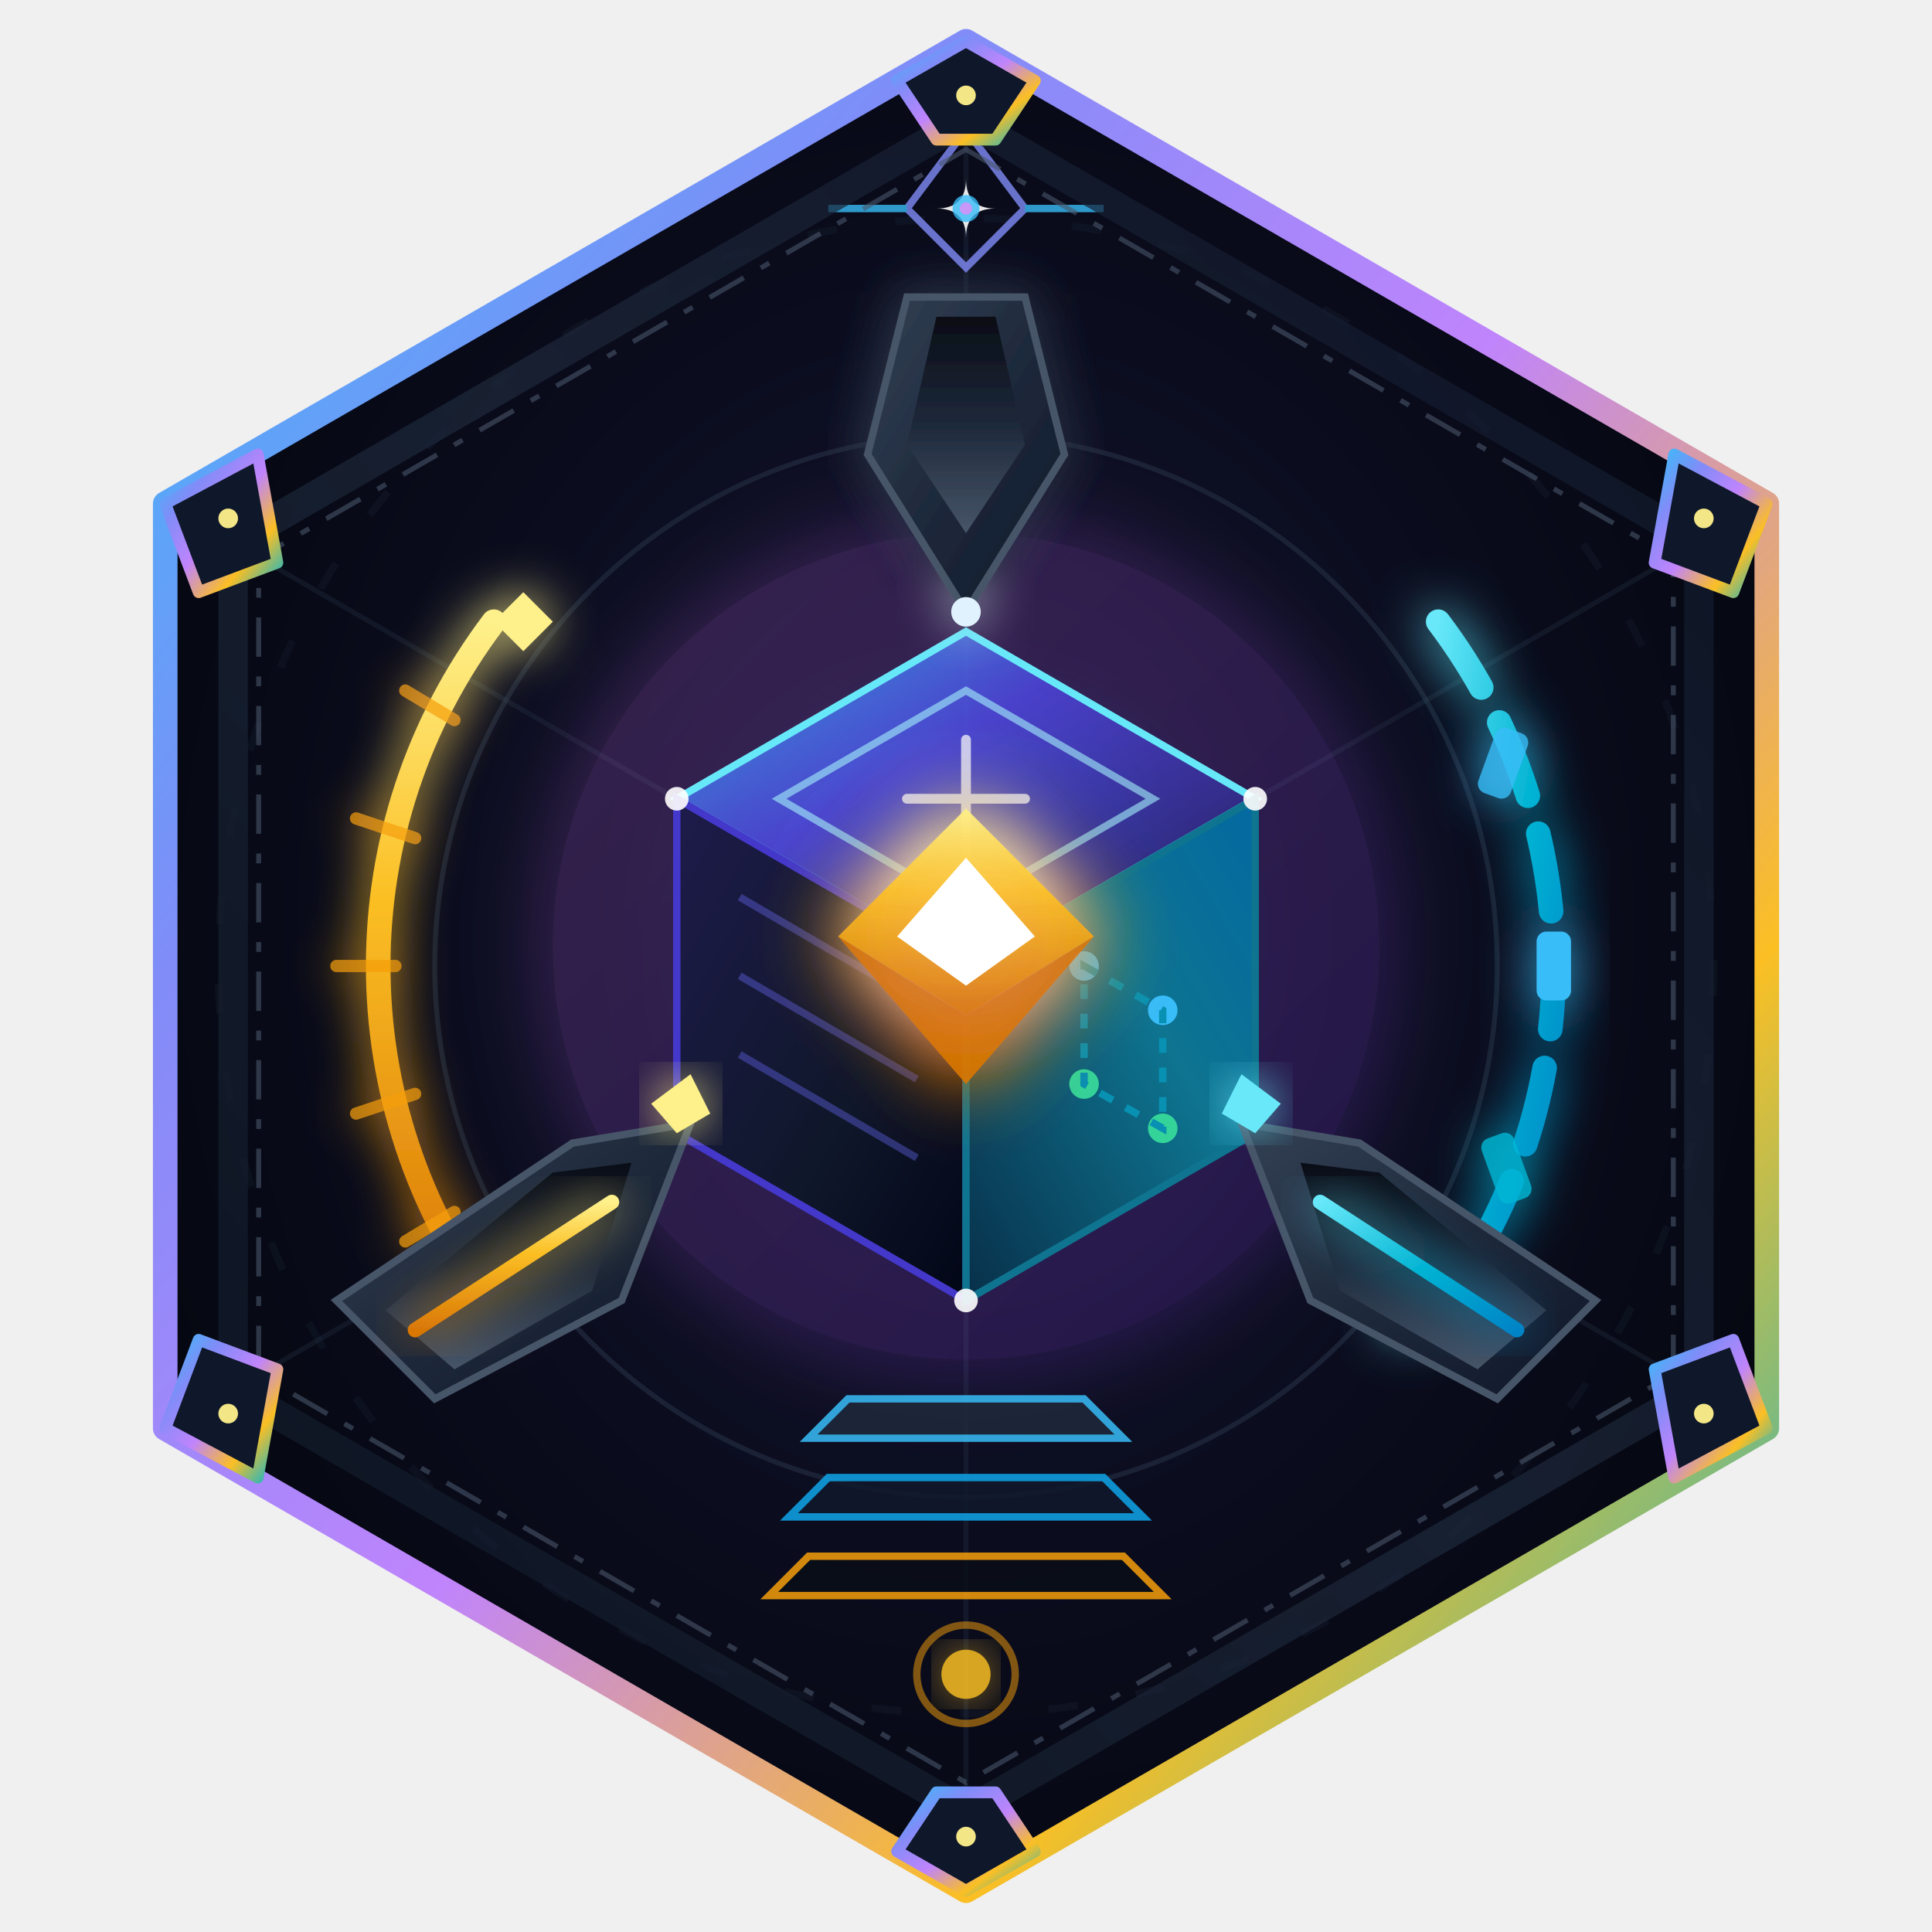
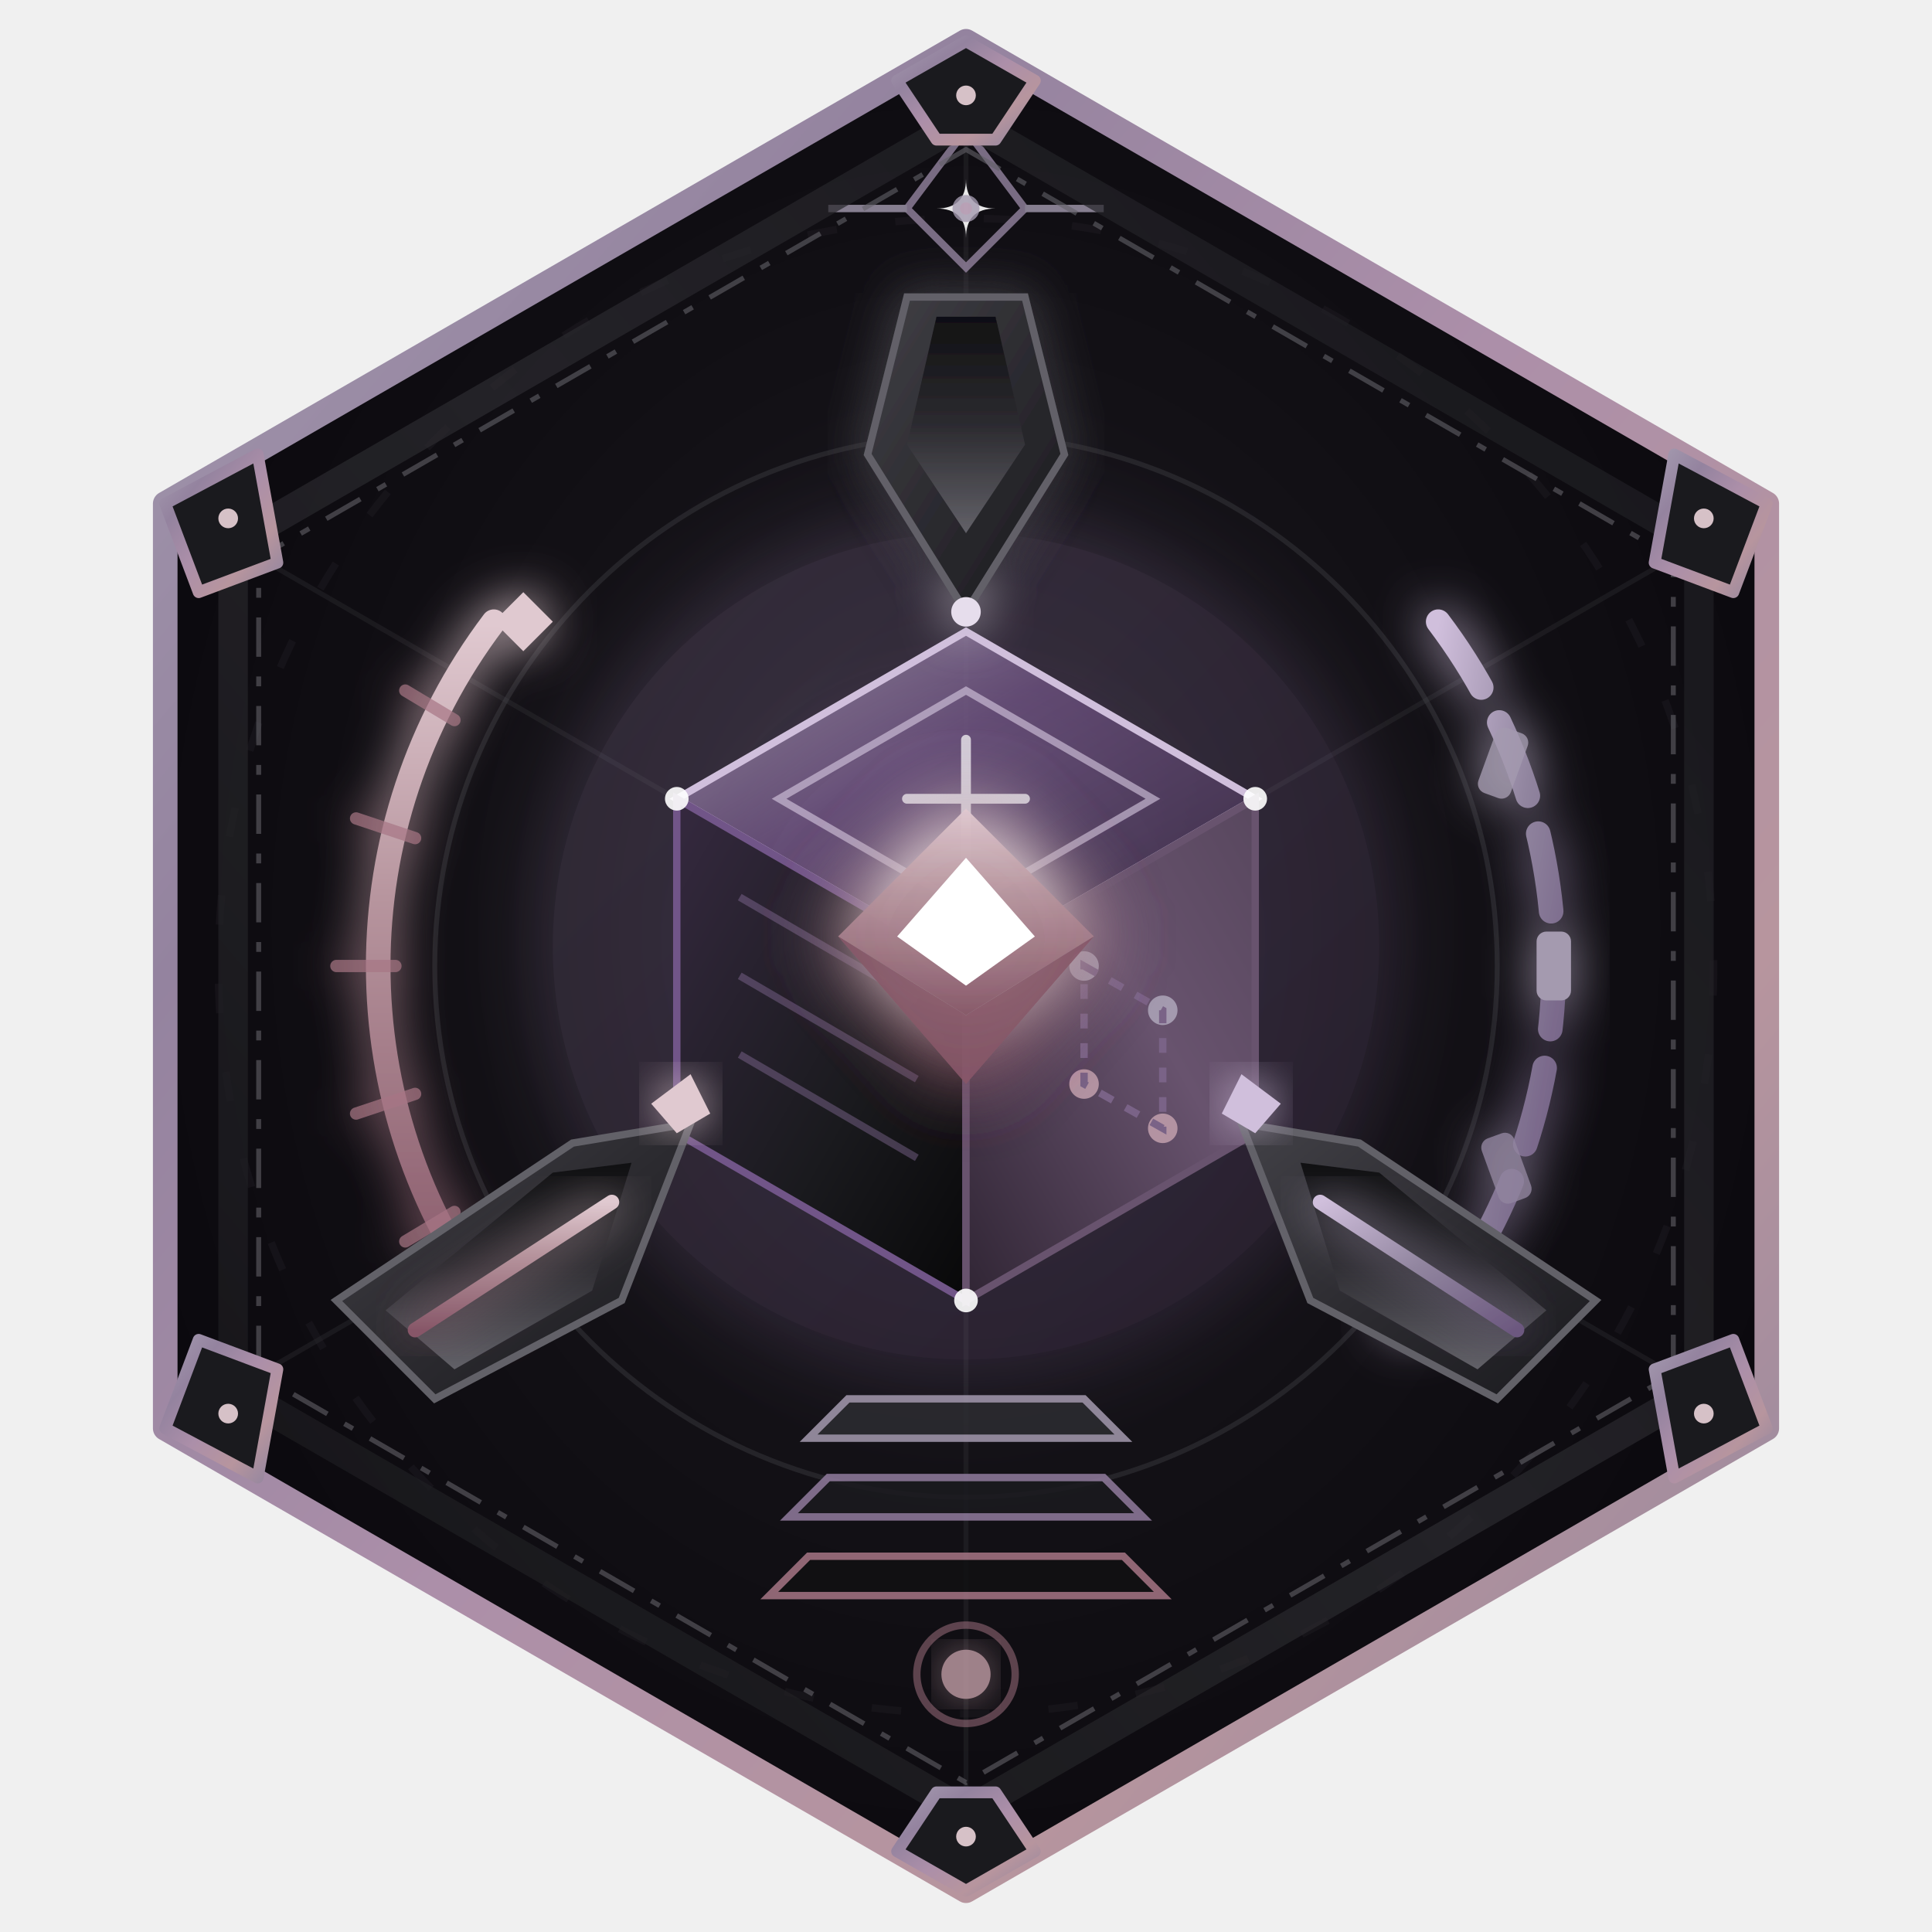
<svg xmlns="http://www.w3.org/2000/svg" viewBox="0 0 200 200" width="200" height="200">
  <defs>
    <clipPath id="hex-clip">
      <polygon points="100,4.273 182.896,52.136 182.896,147.864 100,195.727 17.104,147.864 17.104,52.136" />
    </clipPath>
    <clipPath id="core-cube-clip">
      <polygon points="100,65.375 129.94,82.688 129.94,117.312 100,134.625 70.06,117.312 70.06,82.688" />
    </clipPath>
    <radialGradient id="bg-glow" cx="50%" cy="48%" r="65%">
-       <stop offset="0%" stop-color="#181336" />
-       <stop offset="45%" stop-color="#0c0e21" />
-       <stop offset="85%" stop-color="#050711" />
-       <stop offset="100%" stop-color="#020308" />
+       <stop offset="0%" stop-color="#25202c" />
+       <stop offset="45%" stop-color="#131116" />
+       <stop offset="85%" stop-color="#0b090e" />
+       <stop offset="100%" stop-color="#050506" />
    </radialGradient>
    <linearGradient id="bezel-grad" x1="0%" y1="0%" x2="100%" y2="100%">
-       <stop offset="0%" stop-color="#38bdf8" />
-       <stop offset="25%" stop-color="#818cf8" />
-       <stop offset="50%" stop-color="#c084fc" />
-       <stop offset="75%" stop-color="#fbbf24" />
-       <stop offset="100%" stop-color="#06b6d4" />
+       <stop offset="0%" stop-color="#a49aaf" />
+       <stop offset="25%" stop-color="#94839f" />
+       <stop offset="50%" stop-color="#ac8fa9" />
+       <stop offset="75%" stop-color="#b7959e" />
+       <stop offset="100%" stop-color="#91859f" />
    </linearGradient>
    <linearGradient id="bezel-inner" x1="0%" y1="100%" x2="100%" y2="0%">
-       <stop offset="0%" stop-color="#0e1726" />
-       <stop offset="50%" stop-color="#1e293b" />
-       <stop offset="100%" stop-color="#0f172a" />
+       <stop offset="0%" stop-color="#18181b" />
+       <stop offset="50%" stop-color="#2c2b30" />
+       <stop offset="100%" stop-color="#1a1a1e" />
    </linearGradient>
    <linearGradient id="arm-metal" x1="0%" y1="0%" x2="100%" y2="100%">
-       <stop offset="0%" stop-color="#334155" />
-       <stop offset="50%" stop-color="#1e293b" />
-       <stop offset="100%" stop-color="#0f172a" />
+       <stop offset="0%" stop-color="#424147" />
+       <stop offset="50%" stop-color="#2c2b30" />
+       <stop offset="100%" stop-color="#1a1a1e" />
    </linearGradient>
    <linearGradient id="arm-steel" x1="0%" y1="100%" x2="0%" y2="0%">
-       <stop offset="0%" stop-color="#475569" />
-       <stop offset="50%" stop-color="#1e293b" />
-       <stop offset="100%" stop-color="#090d16" />
+       <stop offset="0%" stop-color="#626168" />
+       <stop offset="50%" stop-color="#2c2b30" />
+       <stop offset="100%" stop-color="#101012" />
    </linearGradient>
    <linearGradient id="cyan-glow" x1="0%" y1="0%" x2="100%" y2="100%">
-       <stop offset="0%" stop-color="#67e8f9" />
-       <stop offset="50%" stop-color="#06b6d4" />
-       <stop offset="100%" stop-color="#0284c7" />
+       <stop offset="0%" stop-color="#d0bfdc" />
+       <stop offset="50%" stop-color="#91859f" />
+       <stop offset="100%" stop-color="#6c587f" />
    </linearGradient>
    <linearGradient id="amber-glow" x1="0%" y1="0%" x2="0%" y2="100%">
-       <stop offset="0%" stop-color="#fef08a" />
-       <stop offset="40%" stop-color="#fbbf24" />
-       <stop offset="100%" stop-color="#d97706" />
+       <stop offset="0%" stop-color="#e0c9d0" />
+       <stop offset="40%" stop-color="#b7959e" />
+       <stop offset="100%" stop-color="#875768" />
    </linearGradient>
    <linearGradient id="purple-laser" x1="0%" y1="0%" x2="100%" y2="100%">
-       <stop offset="0%" stop-color="#e879f9" />
-       <stop offset="100%" stop-color="#7c3aed" />
+       <stop offset="0%" stop-color="#b49ac5" />
+       <stop offset="100%" stop-color="#735287" />
    </linearGradient>
    <linearGradient id="facet-top" x1="0%" y1="0%" x2="100%" y2="100%">
-       <stop offset="0%" stop-color="#38bdf8" stop-opacity="0.9" />
-       <stop offset="40%" stop-color="#4f46e5" stop-opacity="0.8" />
-       <stop offset="100%" stop-color="#1e1b4b" stop-opacity="0.95" />
+       <stop offset="0%" stop-color="#a49aaf" stop-opacity="0.9" />
+       <stop offset="40%" stop-color="#6b507e" stop-opacity="0.8" />
+       <stop offset="100%" stop-color="#35293f" stop-opacity="0.95" />
    </linearGradient>
    <linearGradient id="facet-left" x1="0%" y1="0%" x2="100%" y2="100%">
-       <stop offset="0%" stop-color="#1e1b4b" />
-       <stop offset="60%" stop-color="#0f172a" />
-       <stop offset="100%" stop-color="#020617" />
+       <stop offset="0%" stop-color="#35293f" />
+       <stop offset="60%" stop-color="#1a1a1e" />
+       <stop offset="100%" stop-color="#080809" />
    </linearGradient>
    <linearGradient id="facet-right" x1="100%" y1="0%" x2="0%" y2="100%">
-       <stop offset="0%" stop-color="#0369a1" />
-       <stop offset="40%" stop-color="#0e7490" />
-       <stop offset="100%" stop-color="#082f49" />
+       <stop offset="0%" stop-color="#58475e" />
+       <stop offset="40%" stop-color="#68536e" />
+       <stop offset="100%" stop-color="#302534" />
    </linearGradient>
    <filter id="laser-glow" x="-20%" y="-20%" width="140%" height="140%">
      <feGaussianBlur stdDeviation="2.546" result="blur" />
      <feMerge>
        <feMergeNode in="blur" />
        <feMergeNode in="SourceGraphic" />
      </feMerge>
    </filter>
    <filter id="intense-glow" x="-50%" y="-50%" width="200%" height="200%">
      <feGaussianBlur stdDeviation="4.073" result="blur1" />
      <feGaussianBlur stdDeviation="1.528" result="blur2" />
      <feMerge>
        <feMergeNode in="blur1" />
        <feMergeNode in="blur2" />
        <feMergeNode in="SourceGraphic" />
      </feMerge>
    </filter>
  </defs>
  <g clip-path="url(#hex-clip)">
    <polygon points="100,4.273 182.896,52.136 182.896,147.864 100,195.727 17.104,147.864 17.104,52.136" fill="url(#bg-glow)" />
-     <g stroke="#334155" stroke-width="0.509" stroke-opacity="0.25">
+     <g stroke="#424147" stroke-width="0.509" stroke-opacity="0.25">
      <line x1="100" y1="4.273" x2="100" y2="195.727" />
      <line x1="17.104" y1="52.136" x2="182.896" y2="147.864" />
      <line x1="17.104" y1="147.864" x2="182.896" y2="52.136" />
-       <circle cx="100" cy="100" r="77.396" fill="none" stroke="#1e293b" stroke-width="0.764" stroke-dasharray="3.055 6.11" />
-       <circle cx="100" cy="100" r="54.992" fill="none" stroke="#334155" stroke-width="0.509" stroke-opacity="0.4" />
+       <circle cx="100" cy="100" r="77.396" fill="none" stroke="#2c2b30" stroke-width="0.764" stroke-dasharray="3.055 6.11" />
+       <circle cx="100" cy="100" r="54.992" fill="none" stroke="#424147" stroke-width="0.509" stroke-opacity="0.4" />
    </g>
    <circle cx="100" cy="97.963" r="42.772" fill="url(#purple-laser)" opacity="0.18" filter="url(#intense-glow)" />
    <circle cx="100" cy="97.963" r="22.404" fill="url(#cyan-glow)" opacity="0.22" filter="url(#intense-glow)" />
    <g filter="url(#laser-glow)">
      <path d="M 51.118,64.357 A 59.066,59.066 0 0,0 51.118,135.643" fill="none" stroke="url(#amber-glow)" stroke-width="2.546" stroke-linecap="round" />
-       <path d="M 41.953,71.486 L 47.045,74.541 M 36.861,84.724 L 42.971,86.761 M 34.824,100 L 40.934,100 M 36.861,115.276 L 42.971,113.239 M 41.953,128.514 L 47.045,125.459" fill="none" stroke="#f59e0b" stroke-width="1.273" stroke-linecap="round" opacity="0.7" />
-       <polygon points="51.118,64.357 54.173,61.302 57.228,64.357 54.173,67.412" fill="#fef08a" />
+       <path d="M 41.953,71.486 L 47.045,74.541 M 36.861,84.724 L 42.971,86.761 M 34.824,100 L 40.934,100 M 36.861,115.276 L 42.971,113.239 M 41.953,128.514 L 47.045,125.459" fill="none" stroke="#a67585" stroke-width="1.273" stroke-linecap="round" opacity="0.7" />
+       <polygon points="51.118,64.357 54.173,61.302 57.228,64.357 54.173,67.412" fill="#e0c9d0" />
    </g>
    <g filter="url(#laser-glow)">
      <path d="M 148.882,64.357 A 59.066,59.066 0 0,1 148.882,135.643" fill="none" stroke="url(#cyan-glow)" stroke-width="2.546" stroke-linecap="round" stroke-dasharray="8.147 4.073" />
-       <rect x="153.974" y="75.559" width="3.564" height="7.129" rx="1.018" transform="rotate(20 156.0105 78.61417)" fill="#38bdf8" opacity="0.8" />
-       <rect x="159.066" y="96.436" width="3.564" height="7.129" rx="1.018" fill="#38bdf8" />
-       <rect x="153.974" y="117.312" width="3.564" height="7.129" rx="1.018" transform="rotate(-20 156.0105 120.3675)" fill="#06b6d4" opacity="0.8" />
-       <polygon points="148.882,135.643 145.827,138.698 142.772,135.643 145.827,132.588" fill="#67e8f9" />
+       <rect x="153.974" y="75.559" width="3.564" height="7.129" rx="1.018" transform="rotate(20 156.0105 78.61417)" fill="#a49aaf" opacity="0.8" />
+       <rect x="159.066" y="96.436" width="3.564" height="7.129" rx="1.018" fill="#a49aaf" />
+       <rect x="153.974" y="117.312" width="3.564" height="7.129" rx="1.018" transform="rotate(-20 156.0105 120.3675)" fill="#91859f" opacity="0.8" />
+       <polygon points="148.882,135.643 145.827,138.698 142.772,135.643 145.827,132.588" fill="#d0bfdc" />
    </g>
    <g opacity="0.85">
      <path d="M 100,134.625 L 100,173.323" stroke="url(#cyan-glow)" stroke-width="1.528" stroke-dasharray="2.037 3.055" />
-       <polygon points="87.78,144.808 112.22,144.808 116.294,148.882 83.706,148.882" fill="#1e293b" stroke="#38bdf8" stroke-width="0.764" />
-       <polygon points="85.743,152.955 114.257,152.955 118.331,157.029 81.669,157.029" fill="#0f172a" stroke="#0ea5e9" stroke-width="0.764" />
-       <polygon points="83.706,161.102 116.294,161.102 120.367,165.176 79.633,165.176" fill="#090d16" stroke="#f59e0b" stroke-width="0.764" />
-       <circle cx="100" cy="173.323" r="2.546" fill="#fbbf24" filter="url(#laser-glow)" />
-       <circle cx="100" cy="173.323" r="5.092" fill="none" stroke="#f59e0b" stroke-width="0.764" opacity="0.6" />
+       <polygon points="87.78,144.808 112.22,144.808 116.294,148.882 83.706,148.882" fill="#2c2b30" stroke="#a49aaf" stroke-width="0.764" />
+       <polygon points="85.743,152.955 114.257,152.955 118.331,157.029 81.669,157.029" fill="#1a1a1e" stroke="#907b9d" stroke-width="0.764" />
+       <polygon points="83.706,161.102 116.294,161.102 120.367,165.176 79.633,165.176" fill="#101012" stroke="#a67585" stroke-width="0.764" />
+       <circle cx="100" cy="173.323" r="2.546" fill="#b7959e" filter="url(#laser-glow)" />
+       <circle cx="100" cy="173.323" r="5.092" fill="none" stroke="#a67585" stroke-width="0.764" opacity="0.6" />
    </g>
    <g>
-       <polygon points="100,65.375 129.94,82.688 100,100 70.06,82.688" fill="url(#facet-top)" stroke="#67e8f9" stroke-width="0.764" />
-       <polygon points="70.06,82.688 100,100 100,134.625 70.06,117.312" fill="url(#facet-left)" stroke="#4338ca" stroke-width="0.764" />
-       <polygon points="100,100 129.94,82.688 129.94,117.312 100,134.625" fill="url(#facet-right)" stroke="#0e7490" stroke-width="0.764" />
-       <polygon points="100,71.486 119.349,82.688 100,93.89 80.651,82.688" fill="none" stroke="#a5f3fc" stroke-width="0.764" opacity="0.6" />
+       <polygon points="100,65.375 129.94,82.688 100,100 70.06,82.688" fill="url(#facet-top)" stroke="#d0bfdc" stroke-width="0.764" />
+       <polygon points="70.06,82.688 100,100 100,134.625 70.06,117.312" fill="url(#facet-left)" stroke="#715588" stroke-width="0.764" />
+       <polygon points="100,100 129.94,82.688 129.94,117.312 100,134.625" fill="url(#facet-right)" stroke="#68536e" stroke-width="0.764" />
+       <polygon points="100,71.486 119.349,82.688 100,93.89 80.651,82.688" fill="none" stroke="#dbcde4" stroke-width="0.764" opacity="0.6" />
      <path d="M 93.89,82.688 L 106.11,82.688 M 100,76.577 L 100,88.798" stroke="#ffffff" stroke-width="1.018" stroke-linecap="round" opacity="0.7" />
-       <path d="M 76.577,92.871 L 94.908,103.564 M 76.577,101.018 L 94.908,111.711 M 76.577,109.165 L 94.908,119.858" stroke="#6366f1" stroke-width="0.764" opacity="0.4" />
-       <line x1="83.706" y1="96.945" x2="83.706" y2="114.257" stroke="#fbbf24" stroke-width="1.222" stroke-linecap="round" filter="url(#laser-glow)" />
-       <circle cx="112.22" cy="100" r="1.528" fill="#38bdf8" />
-       <circle cx="120.367" cy="104.583" r="1.528" fill="#38bdf8" />
-       <circle cx="112.22" cy="112.22" r="1.528" fill="#34d399" />
-       <circle cx="120.367" cy="116.803" r="1.528" fill="#34d399" />
-       <path d="M 112.22,100 L 120.367,104.583 L 120.367,116.803 L 112.22,112.22 Z" fill="none" stroke="#0891b2" stroke-width="0.764" stroke-dasharray="1.528 1.528" />
+       <path d="M 76.577,92.871 L 94.908,103.564 M 76.577,101.018 L 94.908,111.711 M 76.577,109.165 L 94.908,119.858" stroke="#9175a6" stroke-width="0.764" opacity="0.4" />
+       <line x1="83.706" y1="96.945" x2="83.706" y2="114.257" stroke="#b7959e" stroke-width="1.222" stroke-linecap="round" filter="url(#laser-glow)" />
+       <circle cx="112.22" cy="100" r="1.528" fill="#a49aaf" />
+       <circle cx="120.367" cy="104.583" r="1.528" fill="#a49aaf" />
+       <circle cx="112.22" cy="112.22" r="1.528" fill="#b393a2" />
+       <circle cx="120.367" cy="116.803" r="1.528" fill="#b393a2" />
+       <path d="M 112.22,100 L 120.367,104.583 L 120.367,116.803 L 112.22,112.22 Z" fill="none" stroke="#7a6387" stroke-width="0.764" stroke-dasharray="1.528 1.528" />
    </g>
    <g filter="url(#laser-glow)">
-       <polygon points="93.89,30.751 106.11,30.751 110.184,47.045 100,63.339 89.816,47.045" fill="url(#arm-metal)" stroke="#475569" stroke-width="0.764" />
+       <polygon points="93.89,30.751 106.11,30.751 110.184,47.045 100,63.339 89.816,47.045" fill="url(#arm-metal)" stroke="#626168" stroke-width="0.764" />
      <polygon points="96.945,32.787 103.055,32.787 106.11,46.026 100,55.192 93.89,46.026" fill="url(#arm-steel)" />
      <line x1="100" y1="32.787" x2="100" y2="51.118" stroke="url(#cyan-glow)" stroke-width="1.528" stroke-linecap="round" />
-       <circle cx="100" cy="63.339" r="1.528" fill="#e0f2fe" />
+       <circle cx="100" cy="63.339" r="1.528" fill="#e6ddec" />
    </g>
    <g>
-       <polygon points="34.824,134.625 45.008,144.808 64.357,134.625 71.486,116.294 59.265,118.331" fill="url(#arm-metal)" stroke="#475569" stroke-width="0.764" />
+       <polygon points="34.824,134.625 45.008,144.808 64.357,134.625 71.486,116.294 59.265,118.331" fill="url(#arm-metal)" stroke="#626168" stroke-width="0.764" />
      <polygon points="39.916,135.643 47.045,141.753 61.302,133.606 65.375,120.367 57.228,121.386" fill="url(#arm-steel)" />
      <line x1="42.971" y1="137.68" x2="63.339" y2="124.441" stroke="url(#amber-glow)" stroke-width="1.528" stroke-linecap="round" filter="url(#laser-glow)" />
-       <polygon points="70.06,117.312 67.412,114.257 71.486,111.202 73.522,115.276" fill="#fef08a" filter="url(#laser-glow)" />
+       <polygon points="70.06,117.312 67.412,114.257 71.486,111.202 73.522,115.276" fill="#e0c9d0" filter="url(#laser-glow)" />
    </g>
    <g>
-       <polygon points="165.176,134.625 154.992,144.808 135.643,134.625 128.514,116.294 140.735,118.331" fill="url(#arm-metal)" stroke="#475569" stroke-width="0.764" />
+       <polygon points="165.176,134.625 154.992,144.808 135.643,134.625 128.514,116.294 140.735,118.331" fill="url(#arm-metal)" stroke="#626168" stroke-width="0.764" />
      <polygon points="160.084,135.643 152.955,141.753 138.698,133.606 134.625,120.367 142.772,121.386" fill="url(#arm-steel)" />
      <line x1="157.029" y1="137.68" x2="136.661" y2="124.441" stroke="url(#cyan-glow)" stroke-width="1.528" stroke-linecap="round" filter="url(#laser-glow)" />
-       <polygon points="129.94,117.312 132.588,114.257 128.514,111.202 126.478,115.276" fill="#67e8f9" filter="url(#laser-glow)" />
+       <polygon points="129.94,117.312 132.588,114.257 128.514,111.202 126.478,115.276" fill="#d0bfdc" filter="url(#laser-glow)" />
    </g>
    <g filter="url(#intense-glow)">
      <polygon points="100,83.706 113.239,96.945 100,105.092 86.761,96.945" fill="url(#amber-glow)" opacity="0.95" />
-       <polygon points="86.761,96.945 100,105.092 113.239,96.945 100,112.22" fill="#d97706" opacity="0.9" />
+       <polygon points="86.761,96.945 100,105.092 113.239,96.945 100,112.22" fill="#875768" opacity="0.9" />
      <polygon points="100,88.798 107.129,96.945 100,102.037 92.871,96.945" fill="#ffffff" />
    </g>
    <g fill="#ffffff" opacity="0.9">
      <path d="M 100,91.853 Q 100,96.945 105.092,96.945 Q 100,96.945 100,102.037 Q 100,96.945 94.908,96.945 Q 100,96.945 100,91.853 Z" />
      <path d="M 100,18.53 Q 100,21.585 103.055,21.585 Q 100,21.585 100,24.64 Q 100,21.585 96.945,21.585 Q 100,21.585 100,18.53 Z" />
      <circle cx="70.06" cy="82.688" r="1.222" />
      <circle cx="129.94" cy="82.688" r="1.222" />
      <circle cx="100" cy="134.625" r="1.222" />
    </g>
-     <g stroke="#38bdf8" stroke-width="0.764" fill="none" opacity="0.8">
-       <polygon points="100,13.438 106.11,21.585 100,27.696 93.89,21.585" stroke="#818cf8" />
-       <circle cx="100" cy="21.585" r="1.018" fill="#c084fc" />
+     <g stroke="#a49aaf" stroke-width="0.764" fill="none" opacity="0.8">
+       <polygon points="100,13.438 106.11,21.585 100,27.696 93.89,21.585" stroke="#94839f" />
+       <circle cx="100" cy="21.585" r="1.018" fill="#ac8fa9" />
      <line x1="85.743" y1="21.585" x2="93.89" y2="21.585" />
      <line x1="106.11" y1="21.585" x2="114.257" y2="21.585" />
    </g>
    <polygon points="100,12.42 175.869,56.21 175.869,143.79 100,187.58 24.131,143.79 24.131,56.21" fill="none" stroke="url(#bezel-inner)" stroke-width="3.055" opacity="0.7" />
-     <polygon points="100,15.475 173.221,57.738 173.221,142.262 100,184.525 26.779,142.262 26.779,57.738" fill="none" stroke="#475569" stroke-width="0.509" stroke-dasharray="4.073 2.037 1.018 2.037" opacity="0.6" />
+     <polygon points="100,15.475 173.221,57.738 173.221,142.262 100,184.525 26.779,142.262 26.779,57.738" fill="none" stroke="#626168" stroke-width="0.509" stroke-dasharray="4.073 2.037 1.018 2.037" opacity="0.6" />
  </g>
  <polygon points="100,4.273 182.896,52.136 182.896,147.864 100,195.727 17.104,147.864 17.104,52.136" fill="none" stroke="url(#bezel-grad)" stroke-width="2.546" stroke-linejoin="round" />
-   <g fill="#0f172a" stroke="url(#bezel-grad)" stroke-width="1.222" stroke-linejoin="round">
+   <g fill="#1a1a1e" stroke="url(#bezel-grad)" stroke-width="1.222" stroke-linejoin="round">
    <path d="M 92.871,8.346 L 100,4.273 L 107.129,8.346 L 103.055,14.457 L 96.945,14.457 Z" />
    <path d="M 173.323,47.045 L 182.896,52.136 L 179.433,61.302 L 171.286,58.247 Z" />
    <path d="M 179.433,138.698 L 182.896,147.864 L 173.323,152.955 L 171.286,141.753 Z" />
    <path d="M 107.129,191.654 L 100,195.727 L 92.871,191.654 L 96.945,185.543 L 103.055,185.543 Z" />
    <path d="M 26.677,152.955 L 17.104,147.864 L 20.567,138.698 L 28.714,141.753 Z" />
    <path d="M 20.567,61.302 L 17.104,52.136 L 26.677,47.045 L 28.714,58.247 Z" />
  </g>
-   <g fill="#fef08a" opacity="0.95">
+   <g fill="#e0c9d0" opacity="0.95">
    <circle cx="100" cy="9.874" r="1.018" />
    <circle cx="176.378" cy="53.664" r="1.018" />
    <circle cx="176.378" cy="146.336" r="1.018" />
    <circle cx="100" cy="190.126" r="1.018" />
    <circle cx="23.622" cy="146.336" r="1.018" />
    <circle cx="23.622" cy="53.664" r="1.018" />
  </g>
</svg>
